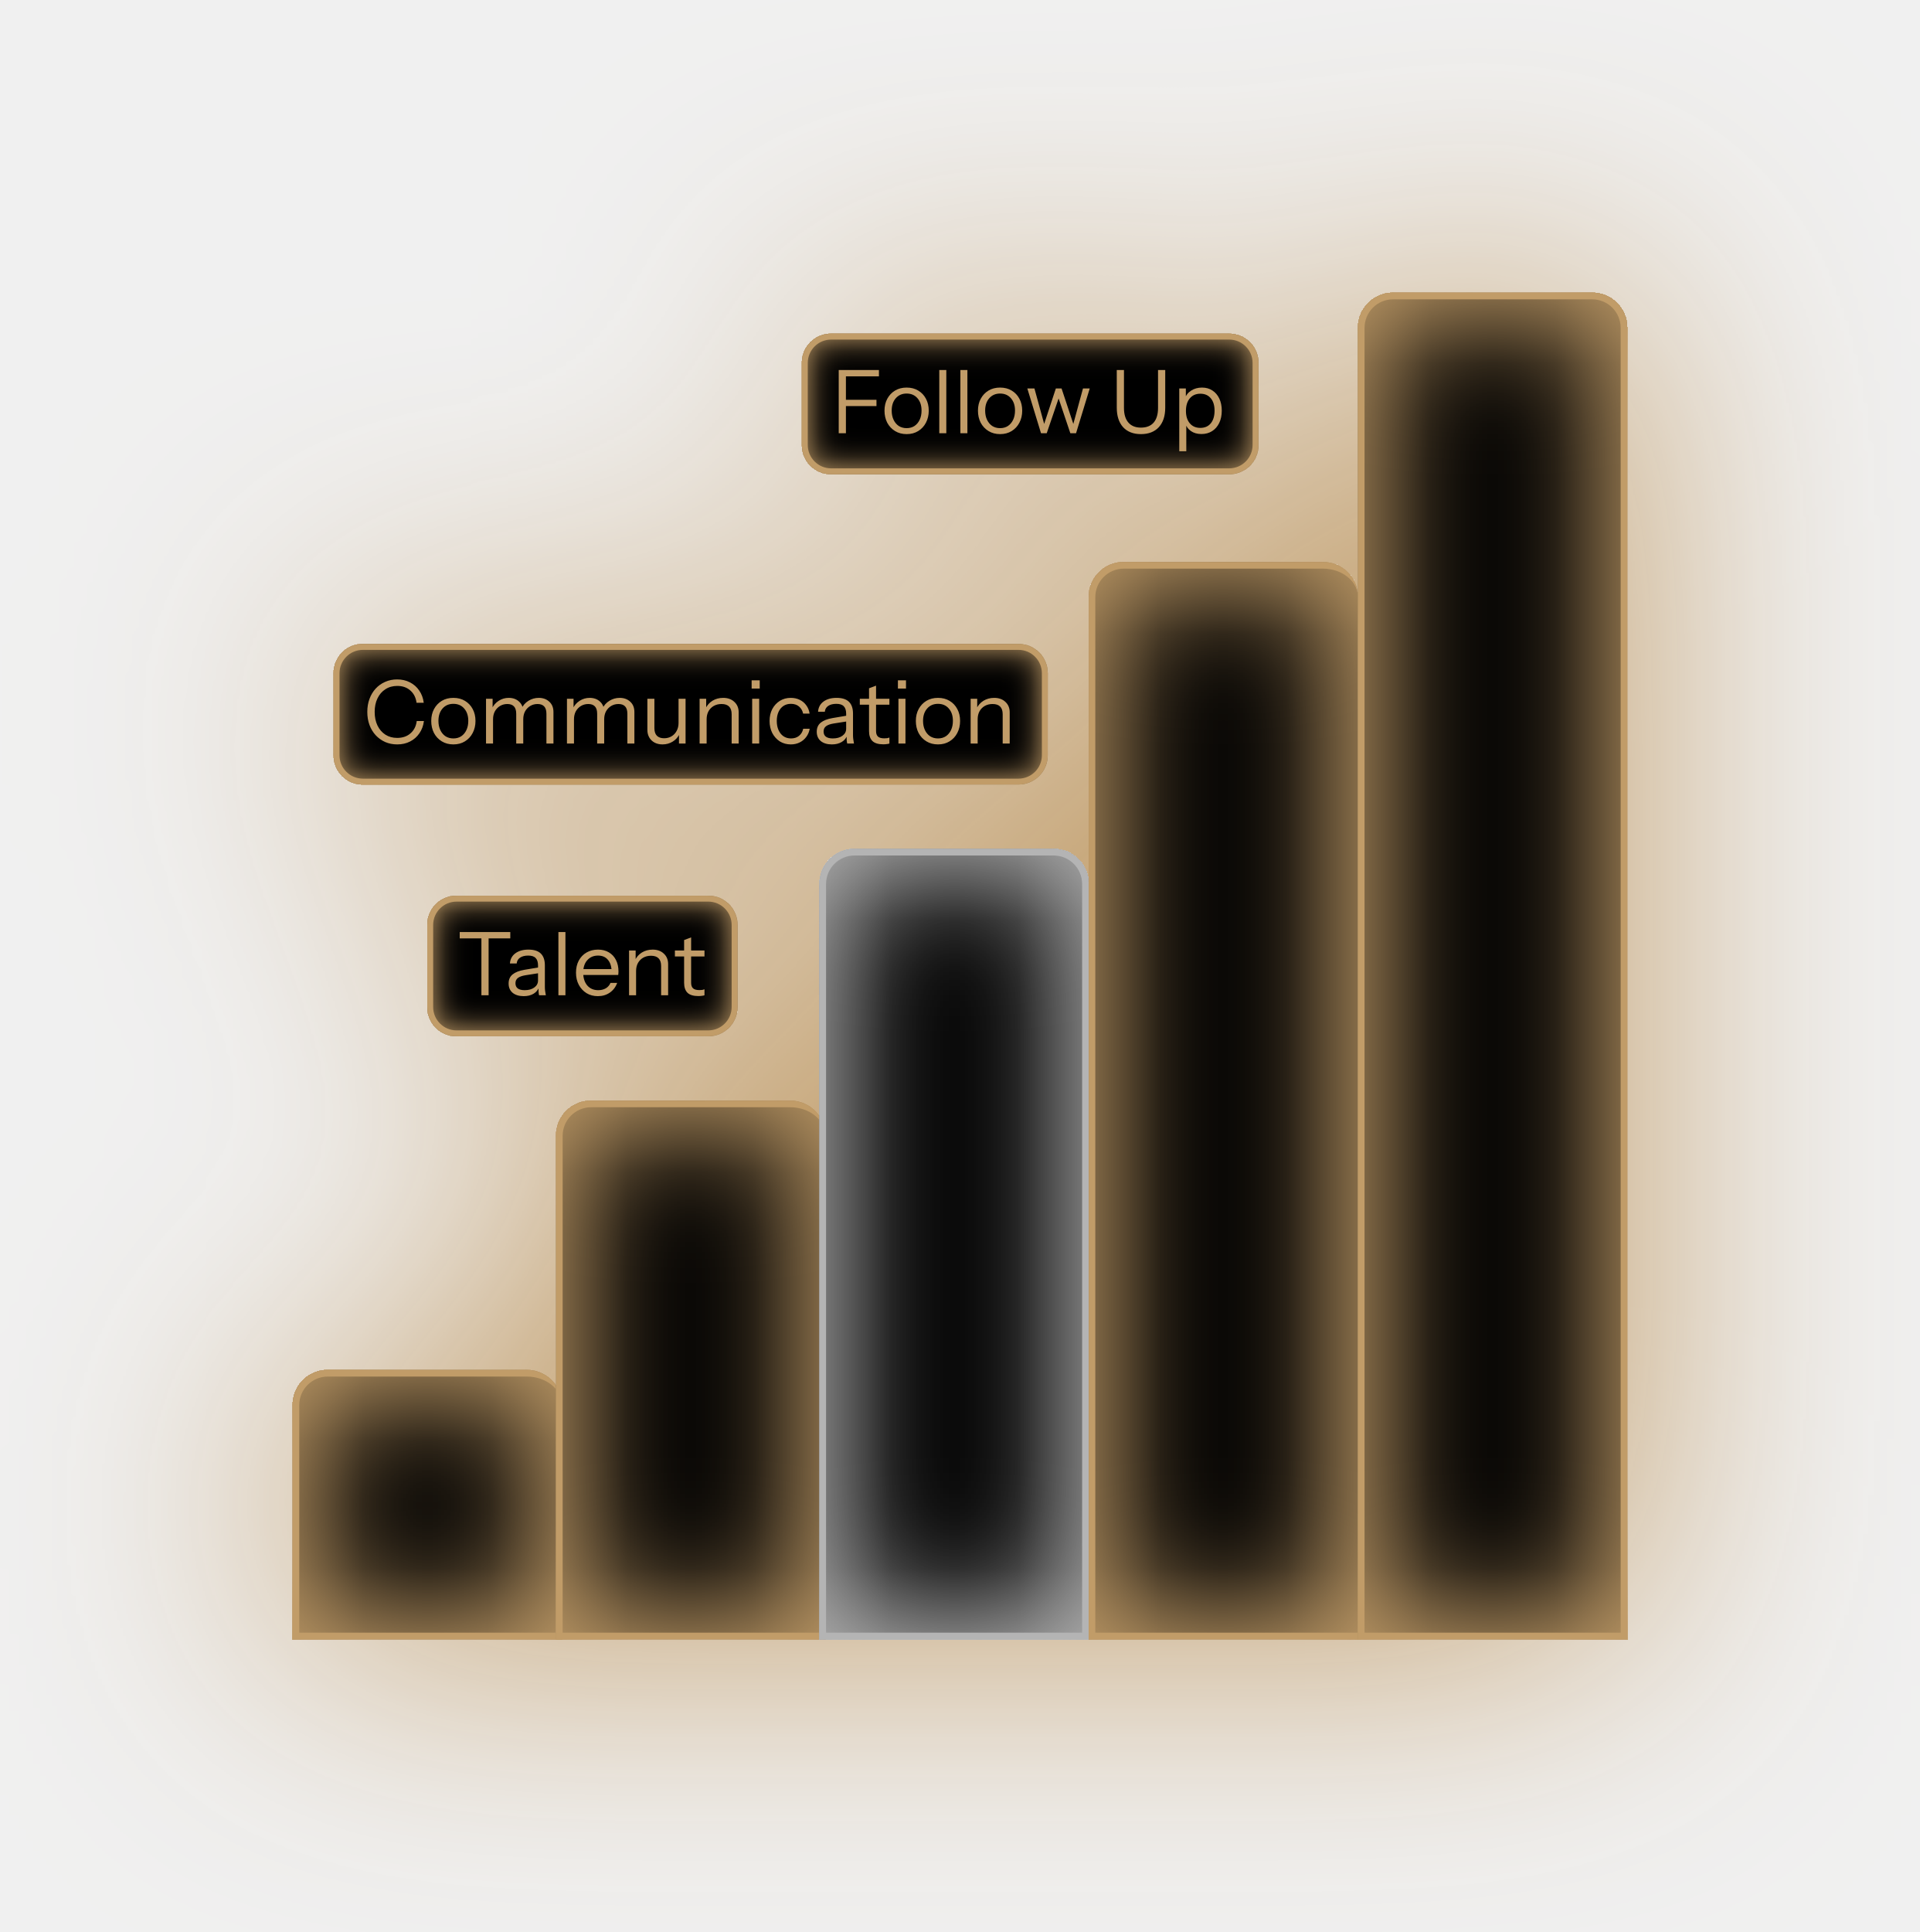
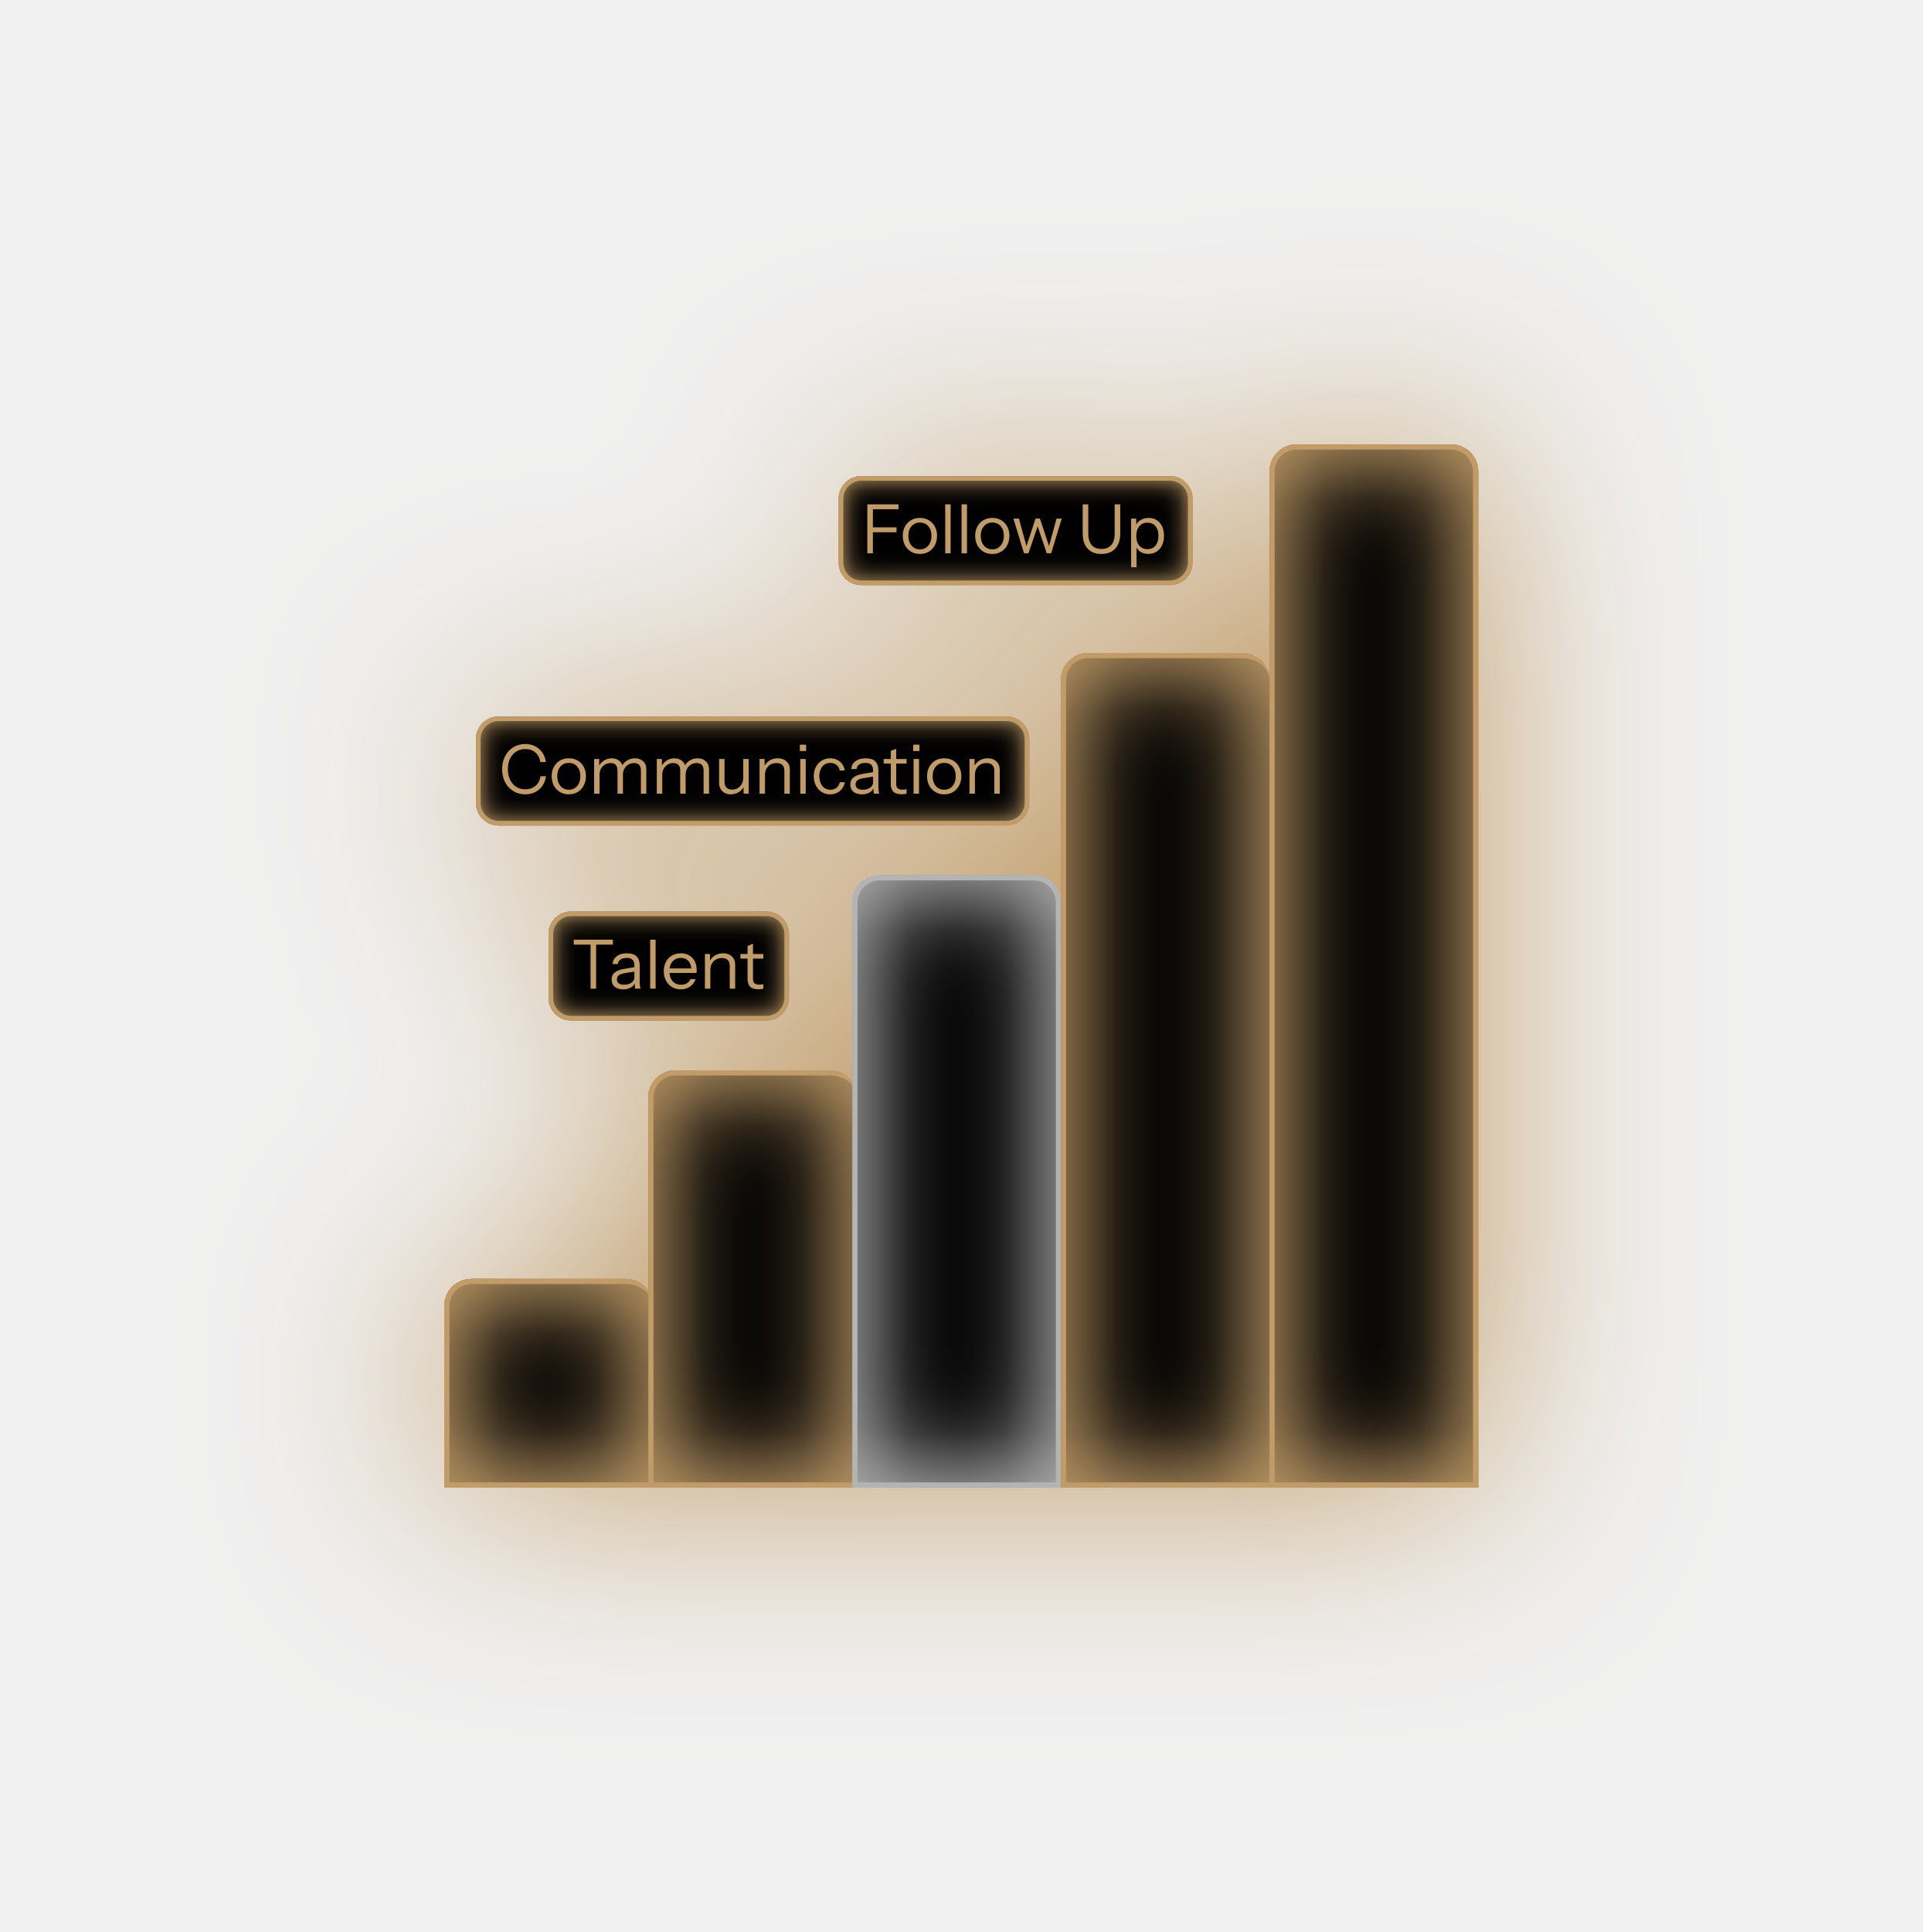
- <svg xmlns="http://www.w3.org/2000/svg" width="328" height="330" viewBox="0 0 328 330" fill="none">
+ <svg xmlns="http://www.w3.org/2000/svg" width="424" height="426" viewBox="-48 -48 424 426" fill="none">
  <g filter="url(#filter0_d_64_171)">
    <mask id="path-1-inside-1_64_171" fill="white">
      <path d="M50 280H96V240C96 236.686 93.314 234 90 234H56C52.686 234 50 236.686 50 240V280Z" />
    </mask>
    <g filter="url(#filter1_i_64_171)">
      <path d="M50 280H96V240C96 236.686 93.314 234 90 234H56C52.686 234 50 236.686 50 240V280Z" fill="black" />
    </g>
    <path d="M48.876 281.124H96V278.876H51.124L48.876 281.124ZM96 240C96 236.065 92.81 232.876 88.876 232.876H56C52.065 232.876 48.876 236.065 48.876 240H51.124C51.124 237.307 53.307 235.124 56 235.124H90C93.314 235.124 96 237.307 96 240ZM56 232.876C52.065 232.876 48.876 236.065 48.876 240V281.124L51.124 278.876V240C51.124 237.307 53.307 235.124 56 235.124V232.876ZM56 235.124M96 280V234V280" fill="#C19C68" mask="url(#path-1-inside-1_64_171)" />
    <mask id="path-3-inside-2_64_171" fill="white">
      <path d="M95 280H141V194C141 190.686 138.314 188 135 188H101C97.686 188 95 190.686 95 194V280Z" />
    </mask>
    <g filter="url(#filter2_i_64_171)">
      <path d="M95 280H141V194C141 190.686 138.314 188 135 188H101C97.686 188 95 190.686 95 194V280Z" fill="black" />
    </g>
    <path d="M93.876 281.124H141V278.876H96.124L93.876 281.124ZM141 194C141 190.065 137.81 186.876 133.876 186.876H101C97.065 186.876 93.876 190.065 93.876 194H96.124C96.124 191.307 98.307 189.124 101 189.124H135C138.314 189.124 141 191.307 141 194ZM101 186.876C97.065 186.876 93.876 190.065 93.876 194V281.124L96.124 278.876V194C96.124 191.307 98.307 189.124 101 189.124V186.876ZM101 189.124M141 280V188V280" fill="#C19C68" mask="url(#path-3-inside-2_64_171)" />
    <g filter="url(#filter3_i_64_171)">
      <path d="M140 280H186V151C186 147.686 183.314 145 180 145H146C142.686 145 140 147.686 140 151V280Z" fill="black" />
    </g>
    <path d="M185.438 279.438V151C185.438 147.997 183.003 145.562 180 145.562H146C142.997 145.563 140.563 147.997 140.562 151V279.438H185.438Z" stroke="#B4B4B4" stroke-width="1.124" />
    <mask id="path-7-inside-3_64_171" fill="white">
      <path d="M186 280H232V102C232 98.686 229.314 96 226 96H192C188.686 96 186 98.686 186 102V280Z" />
    </mask>
    <g filter="url(#filter4_i_64_171)">
      <path d="M186 280H232V102C232 98.686 229.314 96 226 96H192C188.686 96 186 98.686 186 102V280Z" fill="black" />
    </g>
    <path d="M184.876 281.124H232V278.876H187.124L184.876 281.124ZM232 102C232 98.065 228.81 94.876 224.876 94.876H192C188.065 94.876 184.876 98.065 184.876 102H187.124C187.124 99.307 189.307 97.124 192 97.124H226C229.314 97.124 232 99.307 232 102ZM192 94.876C188.065 94.876 184.876 98.065 184.876 102V281.124L187.124 278.876V102C187.124 99.307 189.307 97.124 192 97.124V94.876ZM192 97.124M232 280V96V280" fill="#C19C68" mask="url(#path-7-inside-3_64_171)" />
    <mask id="path-9-inside-4_64_171" fill="white">
      <path d="M232 280H278V56C278 52.686 275.314 50 272 50H238C234.686 50 232 52.686 232 56V280Z" />
    </mask>
    <g filter="url(#filter5_i_64_171)">
      <path d="M232 280H278V56C278 52.686 275.314 50 272 50H238C234.686 50 232 52.686 232 56V280Z" fill="black" />
    </g>
    <path d="M230.876 281.124H279.12L276.88 278.876H233.124L230.876 281.124ZM279.12 55.996C279.12 52.063 275.932 48.876 272 48.876H238C234.065 48.876 230.876 52.065 230.876 56H233.124C233.124 53.307 235.307 51.124 238 51.124H272C274.695 51.124 276.88 53.307 276.88 56L279.12 55.996ZM238 48.876C234.065 48.876 230.876 52.065 230.876 56V281.124L233.124 278.876V56C233.124 53.307 235.307 51.124 238 51.124V48.876ZM279.12 281.124V55.996C279.12 52.063 275.932 48.876 272 48.876V51.124C274.695 51.124 276.88 53.307 276.88 56V278.876L279.12 281.124Z" fill="#C19C68" mask="url(#path-9-inside-4_64_171)" />
    <g filter="url(#filter6_i_64_171)">
      <rect x="57" y="110" width="122" height="24" rx="5" fill="black" />
      <rect x="57.5" y="110.5" width="121" height="23" rx="4.5" stroke="#C19C68" />
      <path d="M67.865 127.15C67.125 127.15 66.44 127.015 65.81 126.745C65.19 126.465 64.65 126.08 64.19 125.59C63.73 125.09 63.375 124.505 63.125 123.835C62.875 123.155 62.75 122.41 62.75 121.6C62.75 120.79 62.875 120.05 63.125 119.38C63.375 118.7 63.725 118.115 64.175 117.625C64.635 117.125 65.175 116.74 65.795 116.47C66.425 116.19 67.11 116.05 67.85 116.05C68.66 116.05 69.385 116.215 70.025 116.545C70.675 116.875 71.205 117.34 71.615 117.94C72.035 118.54 72.295 119.24 72.395 120.04H71.165C71.045 119.15 70.69 118.45 70.1 117.94C69.52 117.42 68.775 117.16 67.865 117.16C67.095 117.16 66.42 117.35 65.84 117.73C65.26 118.1 64.81 118.62 64.49 119.29C64.17 119.95 64.01 120.72 64.01 121.6C64.01 122.48 64.17 123.255 64.49 123.925C64.81 124.585 65.26 125.105 65.84 125.485C66.42 125.855 67.09 126.04 67.85 126.04C68.78 126.04 69.54 125.78 70.13 125.26C70.73 124.74 71.085 124.04 71.195 123.16H72.425C72.325 123.96 72.065 124.66 71.645 125.26C71.235 125.86 70.705 126.325 70.055 126.655C69.415 126.985 68.685 127.15 67.865 127.15ZM77.454 127.15C76.704 127.15 76.044 126.975 75.474 126.625C74.904 126.275 74.459 125.8 74.139 125.2C73.829 124.59 73.674 123.905 73.674 123.145C73.674 122.375 73.834 121.695 74.154 121.105C74.474 120.515 74.914 120.05 75.474 119.71C76.044 119.37 76.704 119.2 77.454 119.2C78.214 119.2 78.874 119.37 79.434 119.71C80.004 120.05 80.444 120.515 80.754 121.105C81.074 121.695 81.234 122.375 81.234 123.145C81.234 123.905 81.074 124.59 80.754 125.2C80.444 125.8 80.004 126.275 79.434 126.625C78.874 126.975 78.214 127.15 77.454 127.15ZM77.454 126.13C77.974 126.13 78.424 126.005 78.804 125.755C79.184 125.495 79.479 125.14 79.689 124.69C79.899 124.24 80.004 123.72 80.004 123.13C80.004 122.25 79.769 121.545 79.299 121.015C78.839 120.485 78.224 120.22 77.454 120.22C76.694 120.22 76.079 120.485 75.609 121.015C75.139 121.545 74.904 122.25 74.904 123.13C74.904 123.72 75.009 124.24 75.219 124.69C75.429 125.14 75.724 125.495 76.104 125.755C76.494 126.005 76.944 126.13 77.454 126.13ZM83.034 127V119.35H84.159V121.15H84.234V127H83.034ZM88.194 127V121.93C88.194 121.35 88.064 120.925 87.804 120.655C87.544 120.385 87.169 120.25 86.679 120.25C86.219 120.25 85.804 120.36 85.434 120.58C85.064 120.8 84.769 121.105 84.549 121.495C84.339 121.885 84.234 122.34 84.234 122.86L84.039 121.045C84.299 120.475 84.689 120.025 85.209 119.695C85.729 119.365 86.294 119.2 86.904 119.2C87.644 119.2 88.244 119.42 88.704 119.86C89.164 120.29 89.394 120.875 89.394 121.615V127H88.194ZM93.354 127V121.93C93.354 121.35 93.224 120.925 92.964 120.655C92.704 120.385 92.329 120.25 91.839 120.25C91.379 120.25 90.964 120.36 90.594 120.58C90.224 120.8 89.929 121.105 89.709 121.495C89.499 121.885 89.394 122.34 89.394 122.86L89.094 121.045C89.354 120.475 89.754 120.025 90.294 119.695C90.834 119.365 91.414 119.2 92.034 119.2C92.774 119.2 93.379 119.42 93.849 119.86C94.319 120.29 94.554 120.875 94.554 121.615V127H93.354ZM96.862 127V119.35H97.987V121.15H98.062V127H96.862ZM102.022 127V121.93C102.022 121.35 101.892 120.925 101.632 120.655C101.372 120.385 100.997 120.25 100.507 120.25C100.047 120.25 99.632 120.36 99.262 120.58C98.892 120.8 98.597 121.105 98.377 121.495C98.167 121.885 98.062 122.34 98.062 122.86L97.867 121.045C98.127 120.475 98.517 120.025 99.037 119.695C99.557 119.365 100.122 119.2 100.732 119.2C101.472 119.2 102.072 119.42 102.532 119.86C102.992 120.29 103.222 120.875 103.222 121.615V127H102.022ZM107.182 127V121.93C107.182 121.35 107.052 120.925 106.792 120.655C106.532 120.385 106.157 120.25 105.667 120.25C105.207 120.25 104.792 120.36 104.422 120.58C104.052 120.8 103.757 121.105 103.537 121.495C103.327 121.885 103.222 122.34 103.222 122.86L102.922 121.045C103.182 120.475 103.582 120.025 104.122 119.695C104.662 119.365 105.242 119.2 105.862 119.2C106.602 119.2 107.207 119.42 107.677 119.86C108.147 120.29 108.382 120.875 108.382 121.615V127H107.182ZM113.18 127.15C112.68 127.15 112.235 127.05 111.845 126.85C111.455 126.64 111.15 126.35 110.93 125.98C110.71 125.6 110.6 125.165 110.6 124.675V119.35H111.8V124.36C111.8 124.94 111.94 125.375 112.22 125.665C112.51 125.955 112.92 126.1 113.45 126.1C113.93 126.1 114.355 125.99 114.725 125.77C115.095 125.55 115.385 125.245 115.595 124.855C115.815 124.455 115.925 124 115.925 123.49L116.12 125.305C115.87 125.875 115.48 126.325 114.95 126.655C114.42 126.985 113.83 127.15 113.18 127.15ZM116 127V125.2H115.925V119.35H117.125V127H116ZM119.523 127V119.35H120.648V121.15H120.723V127H119.523ZM124.998 127V121.99C124.998 121.41 124.853 120.975 124.563 120.685C124.273 120.395 123.843 120.25 123.273 120.25C122.773 120.25 122.328 120.36 121.938 120.58C121.558 120.8 121.258 121.105 121.038 121.495C120.828 121.885 120.723 122.34 120.723 122.86L120.528 121.045C120.788 120.475 121.183 120.025 121.713 119.695C122.253 119.365 122.863 119.2 123.543 119.2C124.343 119.2 124.983 119.43 125.463 119.89C125.953 120.34 126.198 120.935 126.198 121.675V127H124.998ZM128.503 127V119.35H129.703V127H128.503ZM128.413 117.61V116.2H129.793V117.61H128.413ZM135.107 127.15C134.407 127.15 133.782 126.98 133.232 126.64C132.692 126.29 132.262 125.815 131.942 125.215C131.632 124.605 131.477 123.915 131.477 123.145C131.477 122.375 131.632 121.695 131.942 121.105C132.262 120.515 132.692 120.05 133.232 119.71C133.782 119.37 134.402 119.2 135.092 119.2C135.662 119.2 136.172 119.31 136.622 119.53C137.082 119.75 137.457 120.065 137.747 120.475C138.047 120.875 138.237 121.345 138.317 121.885H137.207C137.107 121.395 136.877 120.995 136.517 120.685C136.157 120.375 135.692 120.22 135.122 120.22C134.632 120.22 134.207 120.34 133.847 120.58C133.487 120.82 133.207 121.16 133.007 121.6C132.807 122.04 132.707 122.555 132.707 123.145C132.707 123.735 132.807 124.255 133.007 124.705C133.207 125.155 133.487 125.505 133.847 125.755C134.217 126.005 134.647 126.13 135.137 126.13C135.687 126.13 136.147 125.98 136.517 125.68C136.887 125.37 137.122 124.97 137.222 124.48H138.332C138.242 125.01 138.042 125.48 137.732 125.89C137.432 126.29 137.057 126.6 136.607 126.82C136.157 127.04 135.657 127.15 135.107 127.15ZM144.741 127C144.701 126.83 144.671 126.635 144.651 126.415C144.641 126.195 144.636 125.915 144.636 125.575H144.561V121.915C144.561 121.335 144.426 120.91 144.156 120.64C143.896 120.36 143.471 120.22 142.881 120.22C142.301 120.22 141.836 120.34 141.486 120.58C141.146 120.81 140.956 121.14 140.916 121.57H139.761C139.811 120.83 140.121 120.25 140.691 119.83C141.261 119.41 142.006 119.2 142.926 119.2C143.876 119.2 144.581 119.425 145.041 119.875C145.501 120.325 145.731 121 145.731 121.9V125.575C145.731 125.795 145.746 126.025 145.776 126.265C145.806 126.495 145.846 126.74 145.896 127H144.741ZM142.116 127.15C141.326 127.15 140.696 126.96 140.226 126.58C139.766 126.19 139.536 125.66 139.536 124.99C139.536 124.32 139.766 123.8 140.226 123.43C140.686 123.06 141.356 122.8 142.236 122.65L144.906 122.2V123.19L142.416 123.58C141.856 123.67 141.431 123.82 141.141 124.03C140.851 124.24 140.706 124.545 140.706 124.945C140.706 125.335 140.836 125.63 141.096 125.83C141.366 126.03 141.761 126.13 142.281 126.13C142.951 126.13 143.496 125.98 143.916 125.68C144.346 125.37 144.561 124.97 144.561 124.48L144.756 125.545C144.596 126.055 144.281 126.45 143.811 126.73C143.351 127.01 142.786 127.15 142.116 127.15ZM150.899 127.135C150.049 127.135 149.429 126.945 149.039 126.565C148.659 126.175 148.469 125.615 148.469 124.885V117.565L149.669 117.115V124.87C149.669 125.3 149.779 125.615 149.999 125.815C150.219 126.015 150.579 126.115 151.079 126.115C151.279 126.115 151.449 126.105 151.589 126.085C151.739 126.055 151.859 126.02 151.949 125.98V127C151.849 127.04 151.704 127.07 151.514 127.09C151.334 127.12 151.129 127.135 150.899 127.135ZM146.894 120.37V119.35H151.949V120.37H146.894ZM153.493 127V119.35H154.693V127H153.493ZM153.403 117.61V116.2H154.783V117.61H153.403ZM160.247 127.15C159.497 127.15 158.837 126.975 158.267 126.625C157.697 126.275 157.252 125.8 156.932 125.2C156.622 124.59 156.467 123.905 156.467 123.145C156.467 122.375 156.627 121.695 156.947 121.105C157.267 120.515 157.707 120.05 158.267 119.71C158.837 119.37 159.497 119.2 160.247 119.2C161.007 119.2 161.667 119.37 162.227 119.71C162.797 120.05 163.237 120.515 163.547 121.105C163.867 121.695 164.027 122.375 164.027 123.145C164.027 123.905 163.867 124.59 163.547 125.2C163.237 125.8 162.797 126.275 162.227 126.625C161.667 126.975 161.007 127.15 160.247 127.15ZM160.247 126.13C160.767 126.13 161.217 126.005 161.597 125.755C161.977 125.495 162.272 125.14 162.482 124.69C162.692 124.24 162.797 123.72 162.797 123.13C162.797 122.25 162.562 121.545 162.092 121.015C161.632 120.485 161.017 120.22 160.247 120.22C159.487 120.22 158.872 120.485 158.402 121.015C157.932 121.545 157.697 122.25 157.697 123.13C157.697 123.72 157.802 124.24 158.012 124.69C158.222 125.14 158.517 125.495 158.897 125.755C159.287 126.005 159.737 126.13 160.247 126.13ZM165.827 127V119.35H166.952V121.15H167.027V127H165.827ZM171.302 127V121.99C171.302 121.41 171.157 120.975 170.867 120.685C170.577 120.395 170.147 120.25 169.577 120.25C169.077 120.25 168.632 120.36 168.242 120.58C167.862 120.8 167.562 121.105 167.342 121.495C167.132 121.885 167.027 122.34 167.027 122.86L166.832 121.045C167.092 120.475 167.487 120.025 168.017 119.695C168.557 119.365 169.167 119.2 169.847 119.2C170.647 119.2 171.287 119.43 171.767 119.89C172.257 120.34 172.502 120.935 172.502 121.675V127H171.302Z" fill="#C19C68" />
    </g>
    <g filter="url(#filter7_i_64_171)">
      <rect x="137" y="57" width="78" height="24" rx="5" fill="black" />
      <rect x="137.5" y="57.5" width="77" height="23" rx="4.5" stroke="#C19C68" />
      <path d="M143.29 74V63.2H144.52V74H143.29ZM143.92 69.365V68.285H149.74V69.365H143.92ZM143.92 64.28V63.2H150.16V64.28H143.92ZM154.891 74.15C154.141 74.15 153.481 73.975 152.911 73.625C152.341 73.275 151.896 72.8 151.576 72.2C151.266 71.59 151.111 70.905 151.111 70.145C151.111 69.375 151.271 68.695 151.591 68.105C151.911 67.515 152.351 67.05 152.911 66.71C153.481 66.37 154.141 66.2 154.891 66.2C155.651 66.2 156.311 66.37 156.871 66.71C157.441 67.05 157.881 67.515 158.191 68.105C158.511 68.695 158.671 69.375 158.671 70.145C158.671 70.905 158.511 71.59 158.191 72.2C157.881 72.8 157.441 73.275 156.871 73.625C156.311 73.975 155.651 74.15 154.891 74.15ZM154.891 73.13C155.411 73.13 155.861 73.005 156.241 72.755C156.621 72.495 156.916 72.14 157.126 71.69C157.336 71.24 157.441 70.72 157.441 70.13C157.441 69.25 157.206 68.545 156.736 68.015C156.276 67.485 155.661 67.22 154.891 67.22C154.131 67.22 153.516 67.485 153.046 68.015C152.576 68.545 152.341 69.25 152.341 70.13C152.341 70.72 152.446 71.24 152.656 71.69C152.866 72.14 153.161 72.495 153.541 72.755C153.931 73.005 154.381 73.13 154.891 73.13ZM160.471 74V63.2H161.671V74H160.471ZM164.074 74V63.2H165.274V74H164.074ZM170.858 74.15C170.108 74.15 169.448 73.975 168.878 73.625C168.308 73.275 167.863 72.8 167.543 72.2C167.233 71.59 167.078 70.905 167.078 70.145C167.078 69.375 167.238 68.695 167.558 68.105C167.878 67.515 168.318 67.05 168.878 66.71C169.448 66.37 170.108 66.2 170.858 66.2C171.618 66.2 172.278 66.37 172.838 66.71C173.408 67.05 173.848 67.515 174.158 68.105C174.478 68.695 174.638 69.375 174.638 70.145C174.638 70.905 174.478 71.59 174.158 72.2C173.848 72.8 173.408 73.275 172.838 73.625C172.278 73.975 171.618 74.15 170.858 74.15ZM170.858 73.13C171.378 73.13 171.828 73.005 172.208 72.755C172.588 72.495 172.883 72.14 173.093 71.69C173.303 71.24 173.408 70.72 173.408 70.13C173.408 69.25 173.173 68.545 172.703 68.015C172.243 67.485 171.628 67.22 170.858 67.22C170.098 67.22 169.483 67.485 169.013 68.015C168.543 68.545 168.308 69.25 168.308 70.13C168.308 70.72 168.413 71.24 168.623 71.69C168.833 72.14 169.128 72.495 169.508 72.755C169.898 73.005 170.348 73.13 170.858 73.13ZM177.851 74L175.511 66.35H176.726L178.526 72.905H178.226L180.386 66.35H181.361L183.536 72.905H183.236L185.021 66.35H186.176L183.836 74H182.861L180.701 67.595H181.016L178.826 74H177.851ZM194.918 74.15C193.618 74.15 192.603 73.755 191.873 72.965C191.153 72.165 190.793 71.05 190.793 69.62V63.2H192.023V69.68C192.023 70.76 192.273 71.59 192.773 72.17C193.273 72.75 193.988 73.04 194.918 73.04C195.868 73.04 196.593 72.755 197.093 72.185C197.593 71.605 197.843 70.77 197.843 69.68V63.2H199.073V69.635C199.073 71.055 198.708 72.165 197.978 72.965C197.248 73.755 196.228 74.15 194.918 74.15ZM205.251 74.135C204.531 74.135 203.926 73.96 203.436 73.61C202.946 73.26 202.611 72.765 202.431 72.125L202.671 72.095V77.075H201.471V66.35H202.596V68.135L202.431 68.09C202.621 67.5 202.981 67.04 203.511 66.71C204.041 66.37 204.656 66.2 205.356 66.2C206.036 66.2 206.626 66.365 207.126 66.695C207.636 67.025 208.031 67.485 208.311 68.075C208.591 68.665 208.731 69.355 208.731 70.145C208.731 70.945 208.586 71.645 208.296 72.245C208.006 72.845 207.601 73.31 207.081 73.64C206.561 73.97 205.951 74.135 205.251 74.135ZM205.071 73.085C205.831 73.085 206.426 72.825 206.856 72.305C207.286 71.775 207.501 71.055 207.501 70.145C207.501 69.245 207.286 68.54 206.856 68.03C206.426 67.51 205.831 67.25 205.071 67.25C204.311 67.25 203.711 67.515 203.271 68.045C202.831 68.565 202.611 69.28 202.611 70.19C202.611 71.08 202.831 71.785 203.271 72.305C203.711 72.825 204.311 73.085 205.071 73.085Z" fill="#C19C68" />
    </g>
    <g filter="url(#filter8_i_64_171)">
      <rect x="73" y="153" width="53" height="24" rx="5" fill="black" />
      <rect x="73.5" y="153.5" width="52" height="23" rx="4.5" stroke="#C19C68" />
      <path d="M82.245 170V160.28H78.54V159.2H87.18V160.28H83.475V170H82.245ZM92.098 170C92.058 169.83 92.028 169.635 92.008 169.415C91.998 169.195 91.993 168.915 91.993 168.575H91.918V164.915C91.918 164.335 91.783 163.91 91.513 163.64C91.253 163.36 90.828 163.22 90.238 163.22C89.658 163.22 89.193 163.34 88.843 163.58C88.503 163.81 88.313 164.14 88.273 164.57H87.118C87.168 163.83 87.478 163.25 88.048 162.83C88.618 162.41 89.363 162.2 90.283 162.2C91.233 162.2 91.938 162.425 92.398 162.875C92.858 163.325 93.088 164 93.088 164.9V168.575C93.088 168.795 93.103 169.025 93.133 169.265C93.163 169.495 93.203 169.74 93.253 170H92.098ZM89.473 170.15C88.683 170.15 88.053 169.96 87.583 169.58C87.123 169.19 86.893 168.66 86.893 167.99C86.893 167.32 87.123 166.8 87.583 166.43C88.043 166.06 88.713 165.8 89.593 165.65L92.263 165.2V166.19L89.773 166.58C89.213 166.67 88.788 166.82 88.498 167.03C88.208 167.24 88.063 167.545 88.063 167.945C88.063 168.335 88.193 168.63 88.453 168.83C88.723 169.03 89.118 169.13 89.638 169.13C90.308 169.13 90.853 168.98 91.273 168.68C91.703 168.37 91.918 167.97 91.918 167.48L92.113 168.545C91.953 169.055 91.638 169.45 91.168 169.73C90.708 170.01 90.143 170.15 89.473 170.15ZM95.401 170V159.2H96.601V170H95.401ZM102.14 170.15C101.41 170.15 100.765 169.98 100.205 169.64C99.645 169.29 99.205 168.815 98.885 168.215C98.565 167.615 98.405 166.925 98.405 166.145C98.405 165.365 98.56 164.68 98.87 164.09C99.19 163.49 99.635 163.025 100.205 162.695C100.775 162.365 101.43 162.2 102.17 162.2C102.88 162.2 103.495 162.355 104.015 162.665C104.545 162.975 104.95 163.41 105.23 163.97C105.52 164.53 105.665 165.19 105.665 165.95C105.665 166.05 105.66 166.145 105.65 166.235C105.65 166.325 105.64 166.425 105.62 166.535H99.305V165.53H104.885L104.495 166.085C104.495 165.165 104.29 164.46 103.88 163.97C103.48 163.47 102.91 163.22 102.17 163.22C101.41 163.22 100.795 163.485 100.325 164.015C99.865 164.535 99.635 165.24 99.635 166.13C99.635 167.04 99.865 167.77 100.325 168.32C100.795 168.86 101.42 169.13 102.2 169.13C102.69 169.13 103.12 169.025 103.49 168.815C103.86 168.595 104.13 168.285 104.3 167.885H105.44C105.19 168.585 104.77 169.14 104.18 169.55C103.6 169.95 102.92 170.15 102.14 170.15ZM107.471 170V162.35H108.596V164.15H108.671V170H107.471ZM112.946 170V164.99C112.946 164.41 112.801 163.975 112.511 163.685C112.221 163.395 111.791 163.25 111.221 163.25C110.721 163.25 110.276 163.36 109.886 163.58C109.506 163.8 109.206 164.105 108.986 164.495C108.776 164.885 108.671 165.34 108.671 165.86L108.476 164.045C108.736 163.475 109.131 163.025 109.661 162.695C110.201 162.365 110.811 162.2 111.491 162.2C112.291 162.2 112.931 162.43 113.411 162.89C113.901 163.34 114.146 163.935 114.146 164.675V170H112.946ZM119.306 170.135C118.456 170.135 117.836 169.945 117.446 169.565C117.066 169.175 116.876 168.615 116.876 167.885V160.565L118.076 160.115V167.87C118.076 168.3 118.186 168.615 118.406 168.815C118.626 169.015 118.986 169.115 119.486 169.115C119.686 169.115 119.856 169.105 119.996 169.085C120.146 169.055 120.266 169.02 120.356 168.98V170C120.256 170.04 120.111 170.07 119.921 170.09C119.741 170.12 119.536 170.135 119.306 170.135ZM115.301 163.37V162.35H120.356V163.37H115.301Z" fill="#C19C68" />
    </g>
  </g>
  <defs>
-     <filter id="filter0_d_64_171" x="0" y="0" width="328" height="330" filterUnits="userSpaceOnUse" color-interpolation-filters="sRGB">
+     <filter id="filter0_d_64_171" x="-48" y="-48" width="424" height="426" filterUnits="userSpaceOnUse" color-interpolation-filters="sRGB">
      <feFlood flood-opacity="0" result="BackgroundImageFix" />
      <feColorMatrix in="SourceAlpha" type="matrix" values="0 0 0 0 0 0 0 0 0 0 0 0 0 0 0 0 0 0 127 0" result="hardAlpha" />
      <feOffset />
      <feGaussianBlur stdDeviation="25" />
      <feComposite in2="hardAlpha" operator="out" />
      <feColorMatrix type="matrix" values="0 0 0 0 0.757 0 0 0 0 0.612 0 0 0 0 0.408 0 0 0 1 0" />
      <feBlend mode="normal" in2="BackgroundImageFix" result="effect1_dropShadow_64_171" />
      <feBlend mode="normal" in="SourceGraphic" in2="effect1_dropShadow_64_171" result="shape" />
    </filter>
    <filter id="filter1_i_64_171" x="50" y="234" width="46" height="46" filterUnits="userSpaceOnUse" color-interpolation-filters="sRGB">
      <feFlood flood-opacity="0" result="BackgroundImageFix" />
      <feBlend mode="normal" in="SourceGraphic" in2="BackgroundImageFix" result="shape" />
      <feColorMatrix in="SourceAlpha" type="matrix" values="0 0 0 0 0 0 0 0 0 0 0 0 0 0 0 0 0 0 127 0" result="hardAlpha" />
      <feOffset />
      <feGaussianBlur stdDeviation="12.987" />
      <feComposite in2="hardAlpha" operator="arithmetic" k2="-1" k3="1" />
      <feColorMatrix type="matrix" values="0 0 0 0 0.757 0 0 0 0 0.612 0 0 0 0 0.408 0 0 0 1 0" />
      <feBlend mode="normal" in2="shape" result="effect1_innerShadow_64_171" />
    </filter>
    <filter id="filter2_i_64_171" x="95" y="188" width="46" height="92" filterUnits="userSpaceOnUse" color-interpolation-filters="sRGB">
      <feFlood flood-opacity="0" result="BackgroundImageFix" />
      <feBlend mode="normal" in="SourceGraphic" in2="BackgroundImageFix" result="shape" />
      <feColorMatrix in="SourceAlpha" type="matrix" values="0 0 0 0 0 0 0 0 0 0 0 0 0 0 0 0 0 0 127 0" result="hardAlpha" />
      <feOffset />
      <feGaussianBlur stdDeviation="12.987" />
      <feComposite in2="hardAlpha" operator="arithmetic" k2="-1" k3="1" />
      <feColorMatrix type="matrix" values="0 0 0 0 0.757 0 0 0 0 0.612 0 0 0 0 0.408 0 0 0 1 0" />
      <feBlend mode="normal" in2="shape" result="effect1_innerShadow_64_171" />
    </filter>
    <filter id="filter3_i_64_171" x="140" y="145" width="46" height="135" filterUnits="userSpaceOnUse" color-interpolation-filters="sRGB">
      <feFlood flood-opacity="0" result="BackgroundImageFix" />
      <feBlend mode="normal" in="SourceGraphic" in2="BackgroundImageFix" result="shape" />
      <feColorMatrix in="SourceAlpha" type="matrix" values="0 0 0 0 0 0 0 0 0 0 0 0 0 0 0 0 0 0 127 0" result="hardAlpha" />
      <feOffset />
      <feGaussianBlur stdDeviation="12.987" />
      <feComposite in2="hardAlpha" operator="arithmetic" k2="-1" k3="1" />
      <feColorMatrix type="matrix" values="0 0 0 0 0.706 0 0 0 0 0.706 0 0 0 0 0.706 0 0 0 1 0" />
      <feBlend mode="normal" in2="shape" result="effect1_innerShadow_64_171" />
    </filter>
    <filter id="filter4_i_64_171" x="186" y="96" width="46" height="184" filterUnits="userSpaceOnUse" color-interpolation-filters="sRGB">
      <feFlood flood-opacity="0" result="BackgroundImageFix" />
      <feBlend mode="normal" in="SourceGraphic" in2="BackgroundImageFix" result="shape" />
      <feColorMatrix in="SourceAlpha" type="matrix" values="0 0 0 0 0 0 0 0 0 0 0 0 0 0 0 0 0 0 127 0" result="hardAlpha" />
      <feOffset />
      <feGaussianBlur stdDeviation="12.987" />
      <feComposite in2="hardAlpha" operator="arithmetic" k2="-1" k3="1" />
      <feColorMatrix type="matrix" values="0 0 0 0 0.757 0 0 0 0 0.612 0 0 0 0 0.408 0 0 0 1 0" />
      <feBlend mode="normal" in2="shape" result="effect1_innerShadow_64_171" />
    </filter>
    <filter id="filter5_i_64_171" x="232" y="50" width="46" height="230" filterUnits="userSpaceOnUse" color-interpolation-filters="sRGB">
      <feFlood flood-opacity="0" result="BackgroundImageFix" />
      <feBlend mode="normal" in="SourceGraphic" in2="BackgroundImageFix" result="shape" />
      <feColorMatrix in="SourceAlpha" type="matrix" values="0 0 0 0 0 0 0 0 0 0 0 0 0 0 0 0 0 0 127 0" result="hardAlpha" />
      <feOffset />
      <feGaussianBlur stdDeviation="12.987" />
      <feComposite in2="hardAlpha" operator="arithmetic" k2="-1" k3="1" />
      <feColorMatrix type="matrix" values="0 0 0 0 0.757 0 0 0 0 0.612 0 0 0 0 0.408 0 0 0 1 0" />
      <feBlend mode="normal" in2="shape" result="effect1_innerShadow_64_171" />
    </filter>
    <filter id="filter6_i_64_171" x="57" y="110" width="122" height="24" filterUnits="userSpaceOnUse" color-interpolation-filters="sRGB">
      <feFlood flood-opacity="0" result="BackgroundImageFix" />
      <feBlend mode="normal" in="SourceGraphic" in2="BackgroundImageFix" result="shape" />
      <feColorMatrix in="SourceAlpha" type="matrix" values="0 0 0 0 0 0 0 0 0 0 0 0 0 0 0 0 0 0 127 0" result="hardAlpha" />
      <feOffset />
      <feGaussianBlur stdDeviation="3.25" />
      <feComposite in2="hardAlpha" operator="arithmetic" k2="-1" k3="1" />
      <feColorMatrix type="matrix" values="0 0 0 0 0.757 0 0 0 0 0.612 0 0 0 0 0.408 0 0 0 1 0" />
      <feBlend mode="normal" in2="shape" result="effect1_innerShadow_64_171" />
    </filter>
    <filter id="filter7_i_64_171" x="137" y="57" width="78" height="24" filterUnits="userSpaceOnUse" color-interpolation-filters="sRGB">
      <feFlood flood-opacity="0" result="BackgroundImageFix" />
      <feBlend mode="normal" in="SourceGraphic" in2="BackgroundImageFix" result="shape" />
      <feColorMatrix in="SourceAlpha" type="matrix" values="0 0 0 0 0 0 0 0 0 0 0 0 0 0 0 0 0 0 127 0" result="hardAlpha" />
      <feOffset />
      <feGaussianBlur stdDeviation="3.25" />
      <feComposite in2="hardAlpha" operator="arithmetic" k2="-1" k3="1" />
      <feColorMatrix type="matrix" values="0 0 0 0 0.757 0 0 0 0 0.612 0 0 0 0 0.408 0 0 0 1 0" />
      <feBlend mode="normal" in2="shape" result="effect1_innerShadow_64_171" />
    </filter>
    <filter id="filter8_i_64_171" x="73" y="153" width="53" height="24" filterUnits="userSpaceOnUse" color-interpolation-filters="sRGB">
      <feFlood flood-opacity="0" result="BackgroundImageFix" />
      <feBlend mode="normal" in="SourceGraphic" in2="BackgroundImageFix" result="shape" />
      <feColorMatrix in="SourceAlpha" type="matrix" values="0 0 0 0 0 0 0 0 0 0 0 0 0 0 0 0 0 0 127 0" result="hardAlpha" />
      <feOffset />
      <feGaussianBlur stdDeviation="3.25" />
      <feComposite in2="hardAlpha" operator="arithmetic" k2="-1" k3="1" />
      <feColorMatrix type="matrix" values="0 0 0 0 0.757 0 0 0 0 0.612 0 0 0 0 0.408 0 0 0 1 0" />
      <feBlend mode="normal" in2="shape" result="effect1_innerShadow_64_171" />
    </filter>
  </defs>
</svg>
